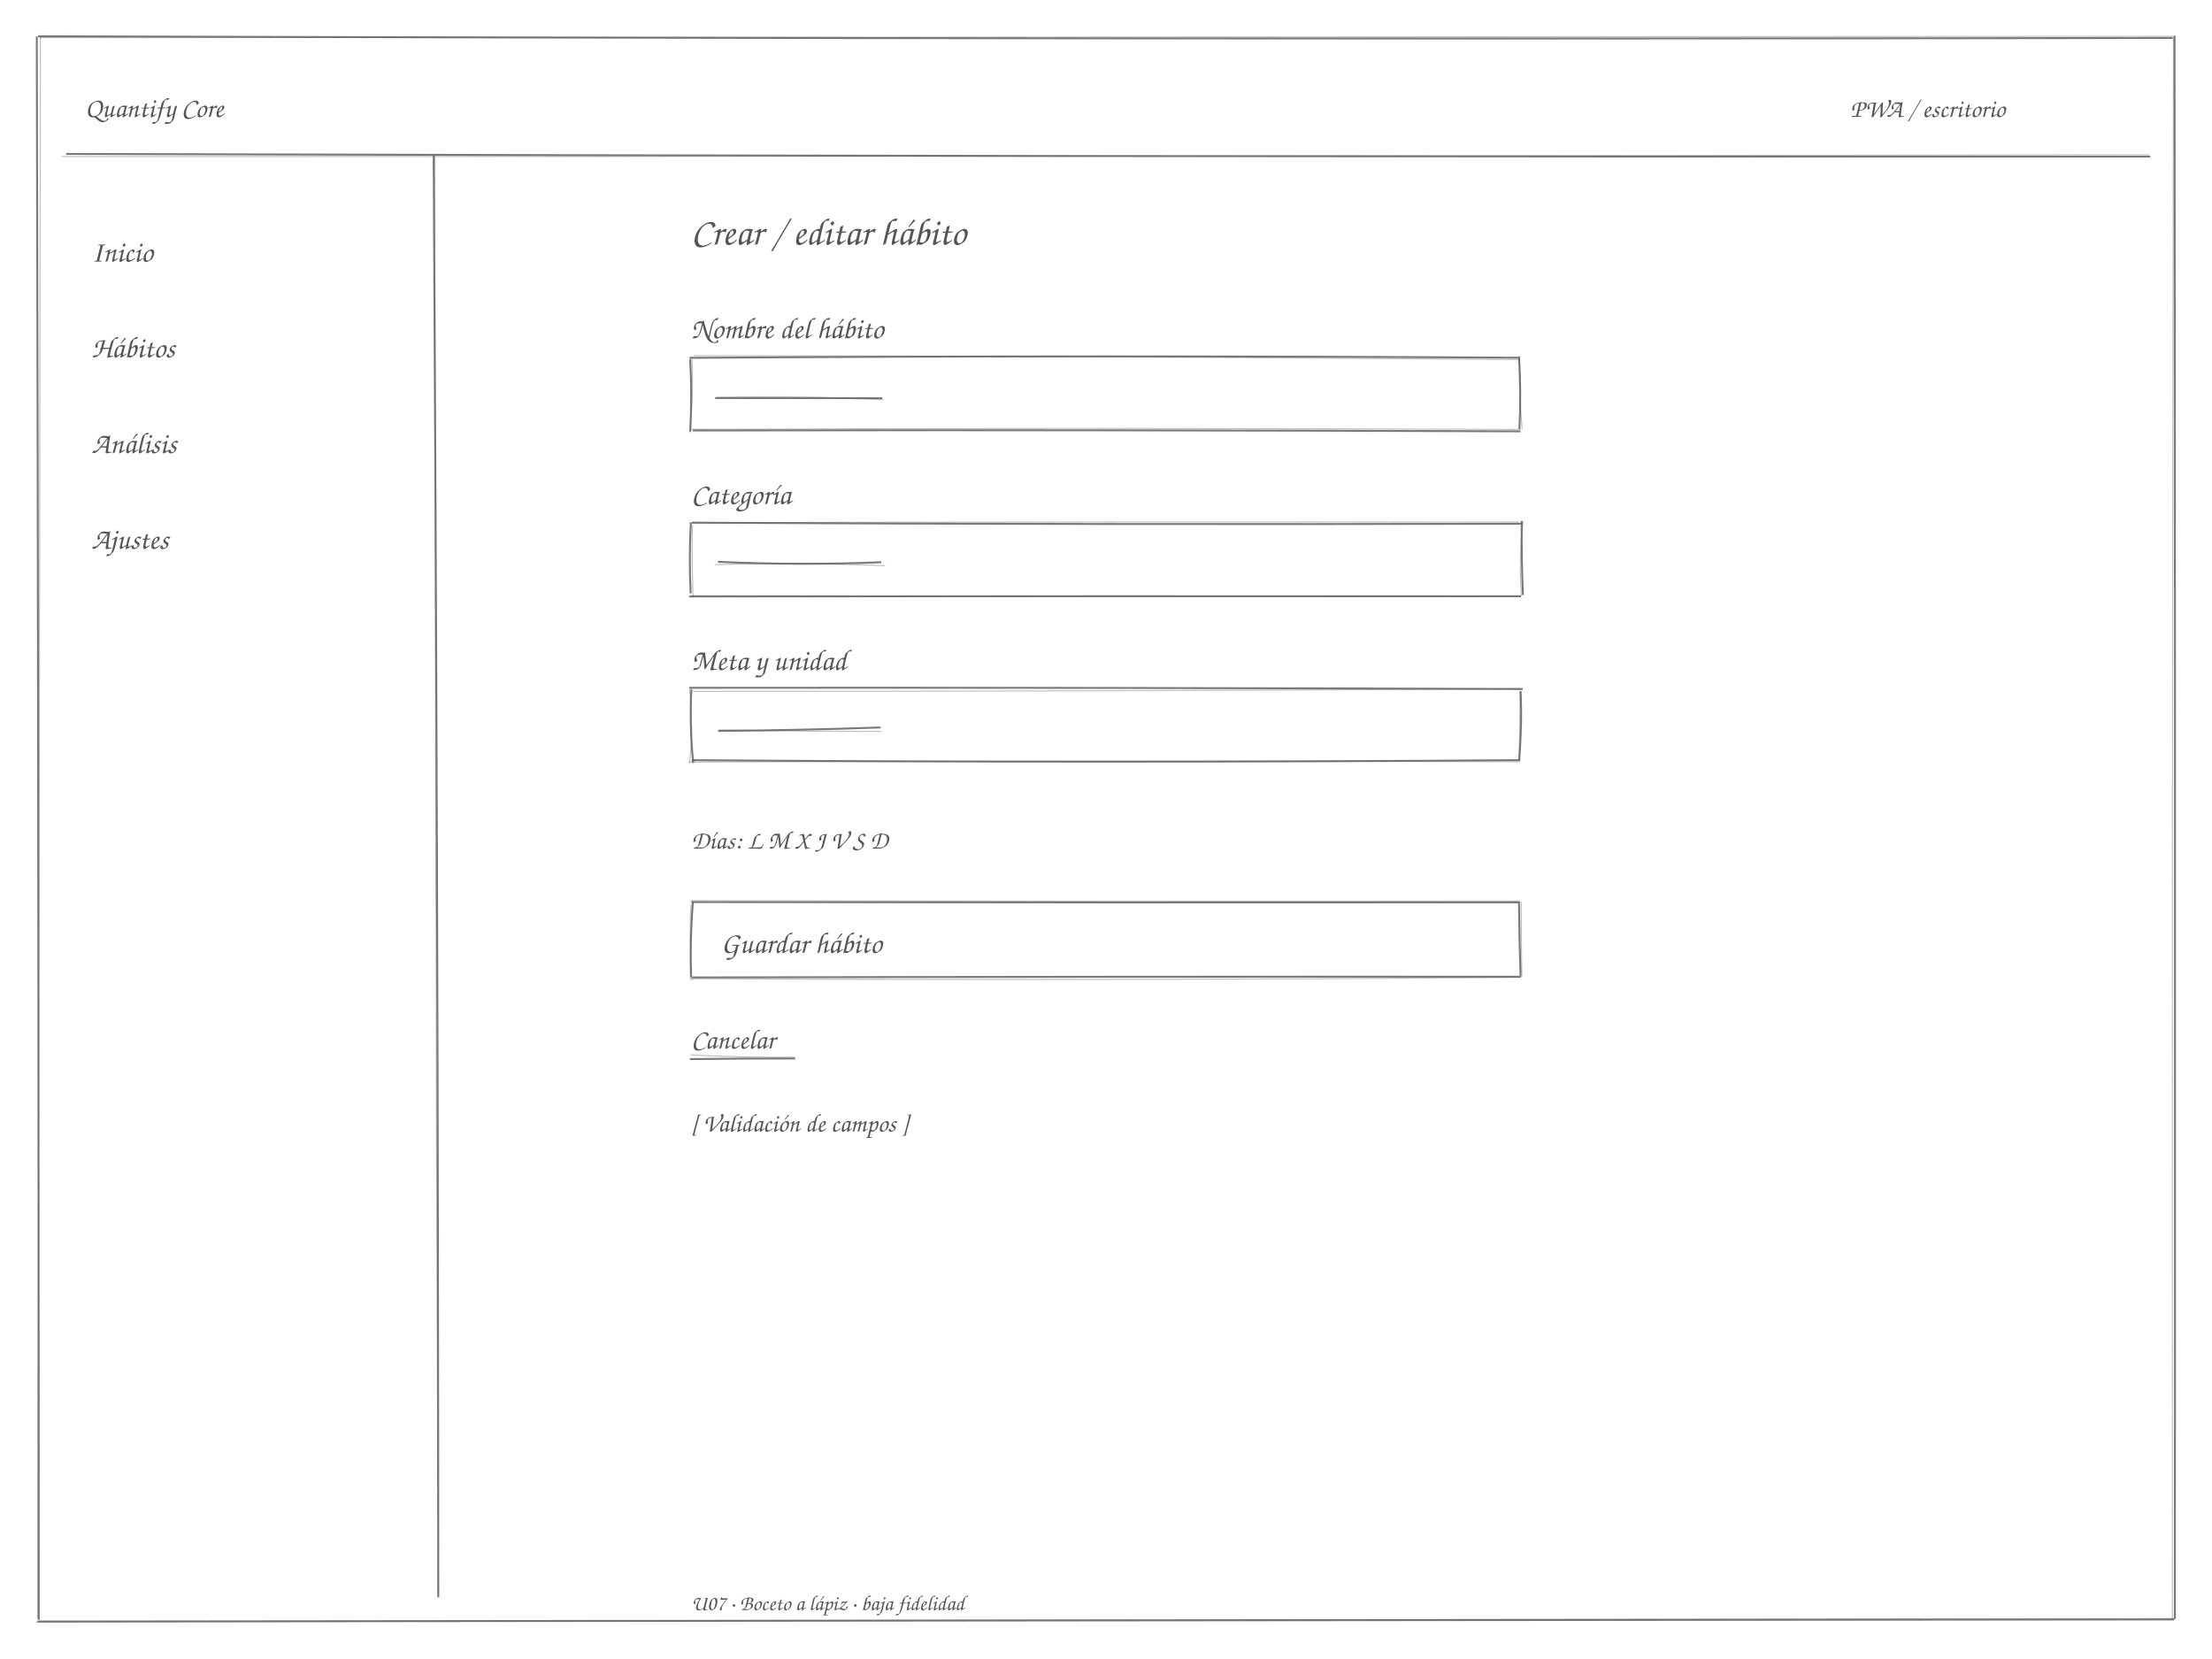
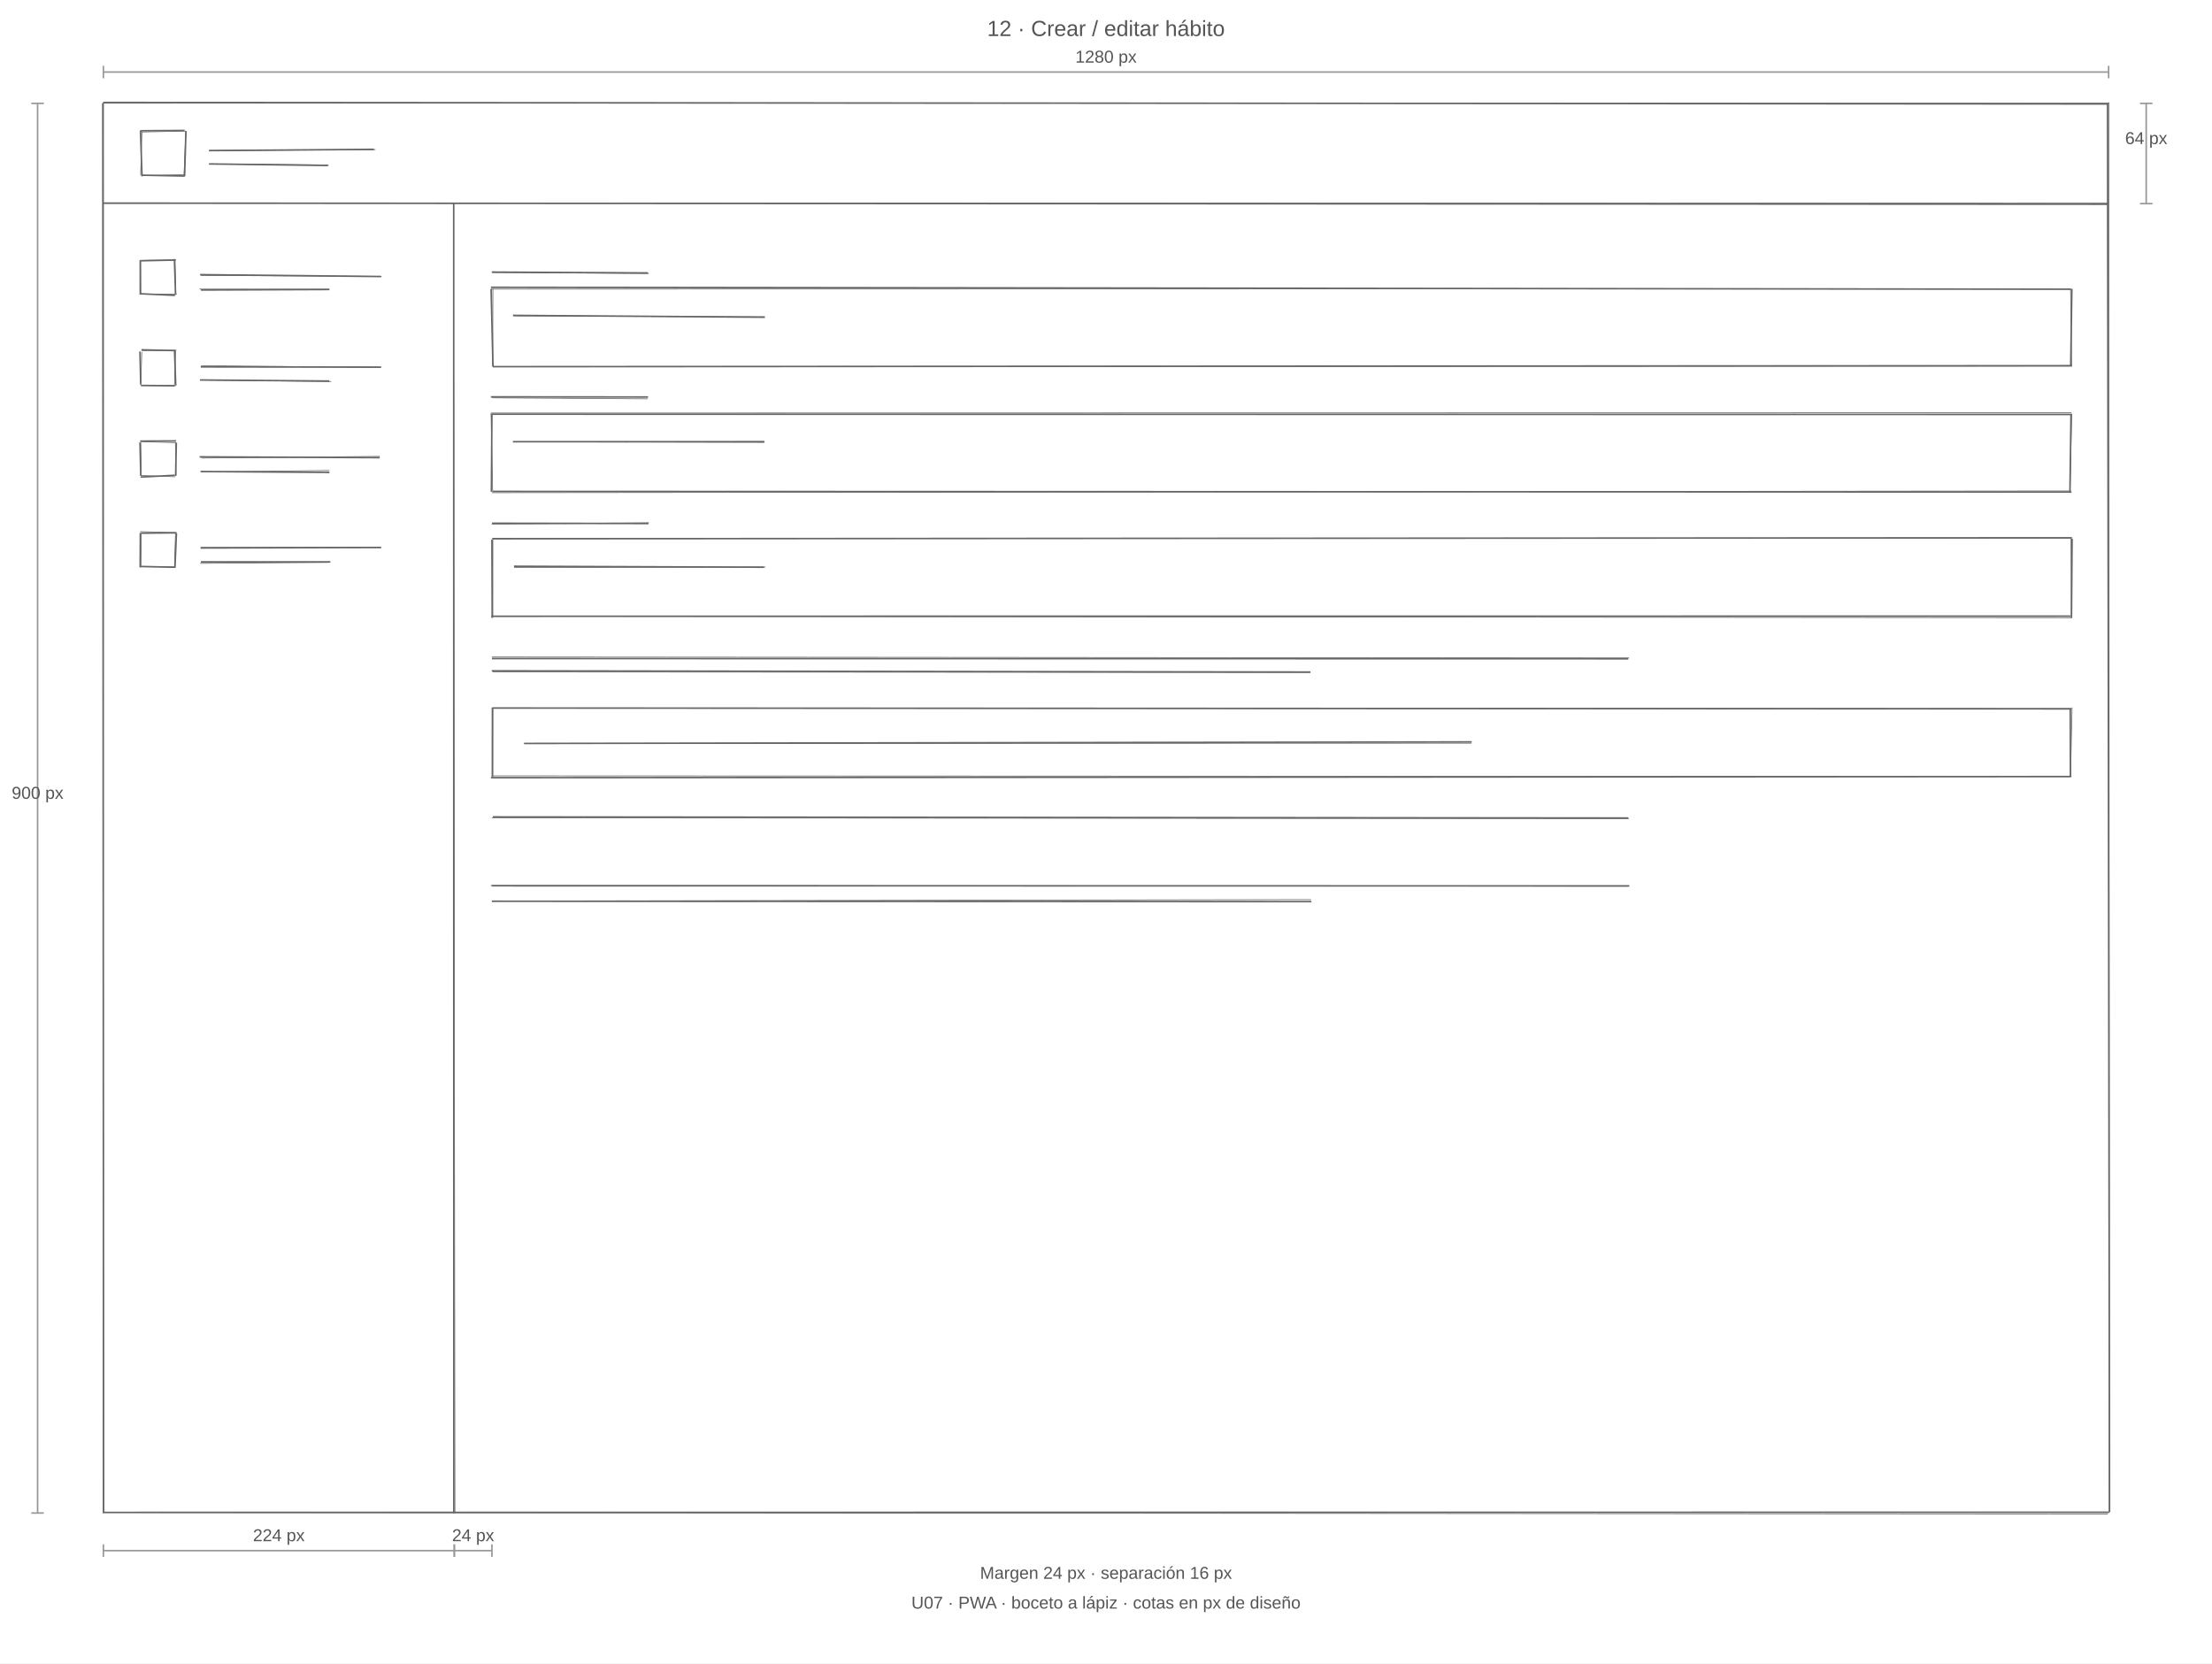
- <svg xmlns="http://www.w3.org/2000/svg" width="1040" height="780" viewBox="0 0 1040 780" role="img" aria-label="U07 Crear / editar hábito">
+ <svg xmlns="http://www.w3.org/2000/svg" width="1412" height="1062" viewBox="0 0 1412 1062" data-viewport="1280x900" role="img" aria-label="Crear / editar hábito">
  <rect width="100%" height="100%" fill="white" />
-   <path d="M 17.853 17.038 Q 519.147 18.617 1021.496 17.863" fill="none" stroke="#626262" stroke-width=".9" opacity=".85" />
-   <path d="M 18.595 17.712 Q 518.861 17.368 1022.964 17.081" fill="none" stroke="#626262" stroke-width=".5" opacity=".4" />
-   <path d="M 1022.401 16.903 Q 1022.744 388.896 1022.541 761.207" fill="none" stroke="#626262" stroke-width=".9" opacity=".85" />
-   <path d="M 1021.893 17.364 Q 1021.139 391.061 1021.403 761.423" fill="none" stroke="#626262" stroke-width=".5" opacity=".4" />
-   <path d="M 1022.206 761.402 Q 519.393 761.823 17.626 762.383" fill="none" stroke="#626262" stroke-width=".9" opacity=".85" />
-   <path d="M 1022.107 761 Q 519.862 761.483 16.933 762.607" fill="none" stroke="#626262" stroke-width=".5" opacity=".4" />
-   <path d="M 18.234 761.598 Q 18.173 389.236 17.301 17.157" fill="none" stroke="#626262" stroke-width=".9" opacity=".85" />
-   <path d="M 17.634 760.862 Q 18.486 390.47 19.016 17.486" fill="none" stroke="#626262" stroke-width=".5" opacity=".4" />
-   <text x="40" y="55" font-size="13" fill="#555" font-family="'Segoe Print','Comic Sans MS',cursive">Quantify Core</text>
-   <text x="870" y="55" font-size="12" fill="#555" font-family="'Segoe Print','Comic Sans MS',cursive">PWA / escritorio</text>
-   <path d="M 31.135 72.372 Q 519.714 73.758 1010.983 73.63" fill="none" stroke="#626262" stroke-width=".9" opacity=".85" />
-   <path d="M 29.066 73.611 Q 519.878 73.65 1010.417 72.733" fill="none" stroke="#626262" stroke-width=".5" opacity=".4" />
-   <text x="325" y="115" font-size="18" fill="#555" font-family="'Segoe Print','Comic Sans MS',cursive">Crear / editar hábito</text>
-   <path d="M 203.885 73.161 Q 205.97 412.257 206.068 750.992" fill="none" stroke="#626262" stroke-width=".9" opacity=".85" />
-   <path d="M 204.448 73.154 Q 204.628 411.463 205.995 750.35" fill="none" stroke="#626262" stroke-width=".5" opacity=".4" />
-   <text x="43" y="123" font-size="14" fill="#555" font-family="'Segoe Print','Comic Sans MS',cursive">Inicio</text>
-   <text x="43" y="168" font-size="14" fill="#555" font-family="'Segoe Print','Comic Sans MS',cursive">Hábitos</text>
-   <text x="43" y="213" font-size="14" fill="#555" font-family="'Segoe Print','Comic Sans MS',cursive">Análisis</text>
-   <text x="43" y="258" font-size="14" fill="#555" font-family="'Segoe Print','Comic Sans MS',cursive">Ajustes</text>
-   <text x="325" y="159" font-size="14" fill="#555" font-family="'Segoe Print','Comic Sans MS',cursive">Nombre del hábito</text>
-   <path d="M 324.134 168.246 Q 519.487 166.901 713.888 168.183" fill="none" stroke="#626262" stroke-width=".9" opacity=".85" />
-   <path d="M 326.12 167.214 Q 519.105 167.449 714.611 169.07" fill="none" stroke="#626262" stroke-width=".5" opacity=".4" />
-   <path d="M 714.191 167.515 Q 715.222 185.509 714.368 201.733" fill="none" stroke="#626262" stroke-width=".9" opacity=".85" />
-   <path d="M 714.497 168.284 Q 714.063 184.064 715.66 201.877" fill="none" stroke="#626262" stroke-width=".5" opacity=".4" />
-   <path d="M 714.864 202.804 Q 520.33 202.042 325.723 202.388" fill="none" stroke="#626262" stroke-width=".9" opacity=".85" />
-   <path d="M 715.047 201.923 Q 518.931 200.987 325.099 201.866" fill="none" stroke="#626262" stroke-width=".5" opacity=".4" />
-   <path d="M 324.525 203.1 Q 325.421 185.601 324.488 168.939" fill="none" stroke="#626262" stroke-width=".9" opacity=".85" />
-   <path d="M 324.384 201.284 Q 326.14 184.74 325.305 167.525" fill="none" stroke="#626262" stroke-width=".5" opacity=".4" />
-   <path d="M 336.265 187.138 Q 375.244 187.221 414.782 187.222" fill="none" stroke="#626262" stroke-width=".9" opacity=".85" />
-   <path d="M 336.565 186.897 Q 375.58 185.929 415.392 187.909" fill="none" stroke="#626262" stroke-width=".5" opacity=".4" />
-   <text x="325" y="237" font-size="14" fill="#555" font-family="'Segoe Print','Comic Sans MS',cursive">Categoría</text>
-   <path d="M 325.276 245.745 Q 520.959 246.758 715.449 246.247" fill="none" stroke="#626262" stroke-width=".9" opacity=".85" />
-   <path d="M 324.069 245.727 Q 518.875 245.27 714.181 245.449" fill="none" stroke="#626262" stroke-width=".5" opacity=".4" />
-   <path d="M 715.455 244.908 Q 715.308 262.744 716.018 279.772" fill="none" stroke="#626262" stroke-width=".9" opacity=".85" />
-   <path d="M 716.096 245.4 Q 714.043 263.066 715.294 280.191" fill="none" stroke="#626262" stroke-width=".5" opacity=".4" />
-   <path d="M 715.126 280.357 Q 518.974 280.233 323.979 280.441" fill="none" stroke="#626262" stroke-width=".9" opacity=".85" />
-   <path d="M 714.918 280.15 Q 520.255 280.547 325.214 280.082" fill="none" stroke="#626262" stroke-width=".5" opacity=".4" />
-   <path d="M 324.731 279.013 Q 323.918 263.66 324.778 245.838" fill="none" stroke="#626262" stroke-width=".9" opacity=".85" />
-   <path d="M 325.862 280.937 Q 325.214 263.39 325.529 246.643" fill="none" stroke="#626262" stroke-width=".5" opacity=".4" />
-   <path d="M 337.521 264.123 Q 375.524 265.904 414.364 264.337" fill="none" stroke="#626262" stroke-width=".9" opacity=".85" />
-   <path d="M 336.008 265.447 Q 376.94 264.382 416.071 265.98" fill="none" stroke="#626262" stroke-width=".5" opacity=".4" />
-   <text x="325" y="315" font-size="14" fill="#555" font-family="'Segoe Print','Comic Sans MS',cursive">Meta y unidad</text>
-   <path d="M 324.163 323.383 Q 520.667 323.211 715.939 323.949" fill="none" stroke="#626262" stroke-width=".9" opacity=".85" />
-   <path d="M 325.939 325.056 Q 520.905 325.088 715.195 323.845" fill="none" stroke="#626262" stroke-width=".5" opacity=".4" />
-   <path d="M 714.933 324.938 Q 715.624 339.928 714.31 357.085" fill="none" stroke="#626262" stroke-width=".9" opacity=".85" />
-   <path d="M 714.669 324.932 Q 714.661 341.642 714.168 357.235" fill="none" stroke="#626262" stroke-width=".5" opacity=".4" />
-   <path d="M 714.773 357.387 Q 518.968 358.848 325.23 357.403" fill="none" stroke="#626262" stroke-width=".9" opacity=".85" />
-   <path d="M 714.741 358.114 Q 518.968 357.465 323.973 358.295" fill="none" stroke="#626262" stroke-width=".5" opacity=".4" />
-   <path d="M 325.917 358.749 Q 324.112 339.968 325.086 324.093" fill="none" stroke="#626262" stroke-width=".9" opacity=".85" />
-   <path d="M 324.167 358.967 Q 326.103 341.596 324.126 322.96" fill="none" stroke="#626262" stroke-width=".5" opacity=".4" />
-   <path d="M 337.621 343.663 Q 377.12 343.317 414.057 342.024" fill="none" stroke="#626262" stroke-width=".9" opacity=".85" />
-   <path d="M 338.055 343.124 Q 377.004 343.971 414.479 343.855" fill="none" stroke="#626262" stroke-width=".5" opacity=".4" />
-   <text x="325" y="399" font-size="12" fill="#555" font-family="'Segoe Print','Comic Sans MS',cursive">Días: L  M  X  J  V  S  D</text>
-   <path d="M 325.063 424.119 Q 518.966 424.391 714.568 424.263" fill="none" stroke="#626262" stroke-width=".9" opacity=".85" />
-   <path d="M 324.541 423.46 Q 519.391 423.888 714.66 423.638" fill="none" stroke="#626262" stroke-width=".5" opacity=".4" />
-   <path d="M 714.174 424.464 Q 714.328 442.416 714.909 459.033" fill="none" stroke="#626262" stroke-width=".9" opacity=".85" />
-   <path d="M 715.223 423.855 Q 715.165 441.759 715.552 459.256" fill="none" stroke="#626262" stroke-width=".5" opacity=".4" />
-   <path d="M 714.939 459.205 Q 519.061 459.128 325.374 459.559" fill="none" stroke="#626262" stroke-width=".9" opacity=".85" />
-   <path d="M 715.173 459.535 Q 519.666 461.12 324.028 460.144" fill="none" stroke="#626262" stroke-width=".5" opacity=".4" />
-   <path d="M 324.871 459.522 Q 324.35 442.418 325.772 423.947" fill="none" stroke="#626262" stroke-width=".9" opacity=".85" />
-   <path d="M 325.357 461.013 Q 323.955 441.056 324.895 425.087" fill="none" stroke="#626262" stroke-width=".5" opacity=".4" />
-   <text x="339" y="448" font-size="14" fill="#555" font-family="'Segoe Print','Comic Sans MS',cursive">Guardar hábito</text>
-   <text x="325" y="493" font-size="13" fill="#555" font-family="'Segoe Print','Comic Sans MS',cursive">Cancelar</text>
-   <path d="M 324.333 497.959 Q 348.472 497.611 373.892 497.675" fill="none" stroke="#626262" stroke-width=".9" opacity=".85" />
-   <path d="M 324.705 495.964 Q 348.552 497.263 373.607 497.035" fill="none" stroke="#626262" stroke-width=".5" opacity=".4" />
-   <text x="325" y="532" font-size="12" fill="#555" font-family="'Segoe Print','Comic Sans MS',cursive">[ Validación de campos ]</text>
-   <text x="325" y="757" font-size="10" fill="#555" font-family="'Segoe Print','Comic Sans MS',cursive">U07 · Boceto a lápiz · baja fidelidad</text>
+   <g transform="translate(66 66)">
+     <g id="interface">
+       <path d="M-0.09 -0.586 L1279.481 0.376" fill="none" stroke="#666666" stroke-width="1" />
+       <path d="M-0.307 -0.083 L1280.362 -0.175" fill="none" stroke="#666666" stroke-width="0.45" />
+       <path d="M1279.307 -0.385 L1280.587 899.441" fill="none" stroke="#666666" stroke-width="1" />
+       <path d="M1280.244 -0.668 L1280.453 899.328" fill="none" stroke="#666666" stroke-width="0.45" />
+       <path d="M1280.329 899.517 L-0.065 899.613" fill="none" stroke="#666666" stroke-width="1" />
+       <path d="M1279.476 900.646 L-0.363 899.649" fill="none" stroke="#666666" stroke-width="0.45" />
+       <path d="M0.125 899.636 L-0.369 -0.108" fill="none" stroke="#666666" stroke-width="1" />
+       <path d="M-0.228 900.233 L0.065 -0.609" fill="none" stroke="#666666" stroke-width="0.45" />
+       <g data-ui="header" data-box="0,0,1280,64">
+         <path d="M-0.084 63.685 L1279.351 64.369" fill="none" stroke="#666666" stroke-width="1" />
+         <path d="M0.142 63.755 L1280.105 63.535" fill="none" stroke="#666666" stroke-width="0.45" />
+         <path d="M23.574 17.487 L51.777 17.307" fill="none" stroke="#666666" stroke-width="1" />
+         <path d="M24.296 18.286 L52.618 17.687" fill="none" stroke="#666666" stroke-width="0.45" />
+         <path d="M52.691 17.618 L51.826 46.461" fill="none" stroke="#666666" stroke-width="1" />
+         <path d="M52.598 18.384 L51.431 46.372" fill="none" stroke="#666666" stroke-width="0.45" />
+         <path d="M51.926 46.395 L24.254 45.837" fill="none" stroke="#666666" stroke-width="1" />
+         <path d="M51.321 45.489 L24.591 46.156" fill="none" stroke="#666666" stroke-width="0.45" />
+         <path d="M24.65 46.604 L23.664 17.485" fill="none" stroke="#666666" stroke-width="1" />
+         <path d="M23.773 45.673 L24.606 18.213" fill="none" stroke="#666666" stroke-width="0.45" />
+         <path d="M67.473 30.15 L172.688 29.331" fill="none" stroke="#666666" stroke-width="1" />
+         <path d="M67.323 30.112 L173.682 29.522" fill="none" stroke="#666666" stroke-width="0.45" />
+         <path d="M67.455 38.665 L143.363 39.651" fill="none" stroke="#666666" stroke-width="1" />
+         <path d="M67.508 38.705 L143.735 39.31" fill="none" stroke="#666666" stroke-width="0.45" />
+       </g>
+       <g data-ui="navigation" data-box="0,64,224,836">
+         <path d="M223.615 63.838 L223.694 900.173" fill="none" stroke="#666666" stroke-width="1" />
+         <path d="M223.429 63.43 L224.402 899.925" fill="none" stroke="#666666" stroke-width="0.45" />
+         <path d="M23.917 100.49 L46.201 100.025" fill="none" stroke="#666666" stroke-width="1" />
+         <path d="M24.44 100.236 L46.029 99.953" fill="none" stroke="#666666" stroke-width="0.45" />
+         <path d="M45.349 99.383 L46.06 121.919" fill="none" stroke="#666666" stroke-width="1" />
+         <path d="M45.711 100.669 L46.256 122.366" fill="none" stroke="#666666" stroke-width="0.45" />
+         <path d="M45.688 122.572 L23.625 121.564" fill="none" stroke="#666666" stroke-width="1" />
+         <path d="M46.694 121.842 L24.186 121.711" fill="none" stroke="#666666" stroke-width="0.45" />
+         <path d="M23.553 122.084 L23.54 100.134" fill="none" stroke="#666666" stroke-width="1" />
+         <path d="M23.867 122.135 L23.735 99.937" fill="none" stroke="#666666" stroke-width="0.45" />
+         <path d="M61.744 109.348 L177.238 110.554" fill="none" stroke="#666666" stroke-width="1" />
+         <path d="M62.168 109.845 L177.584 110.461" fill="none" stroke="#666666" stroke-width="0.45" />
+         <path d="M62.273 119.15 L144.233 118.834" fill="none" stroke="#666666" stroke-width="1" />
+         <path d="M61.315 118.556 L144.301 118.664" fill="none" stroke="#666666" stroke-width="0.45" />
+         <path d="M24.277 157.335 L46.187 157.844" fill="none" stroke="#666666" stroke-width="1" />
+         <path d="M24.619 157.862 L46.667 157.635" fill="none" stroke="#666666" stroke-width="0.45" />
+         <path d="M45.418 158.04 L46.179 180.116" fill="none" stroke="#666666" stroke-width="1" />
+         <path d="M46.077 158.217 L45.375 180.142" fill="none" stroke="#666666" stroke-width="0.45" />
+         <path d="M45.378 180.268 L23.95 180.091" fill="none" stroke="#666666" stroke-width="1" />
+         <path d="M46.155 180.333 L24.13 180.05" fill="none" stroke="#666666" stroke-width="0.45" />
+         <path d="M23.836 179.399 L23.342 158.402" fill="none" stroke="#666666" stroke-width="1" />
+         <path d="M23.865 179.901 L24.525 158.571" fill="none" stroke="#666666" stroke-width="0.45" />
+         <path d="M62.13 168.237 L177.322 168.391" fill="none" stroke="#666666" stroke-width="1" />
+         <path d="M62.317 167.466 L176.71 168.55" fill="none" stroke="#666666" stroke-width="0.45" />
+         <path d="M61.613 176.596 L144.196 177.272" fill="none" stroke="#666666" stroke-width="1" />
+         <path d="M62.572 176.624 L145.452 177.597" fill="none" stroke="#666666" stroke-width="0.45" />
+         <path d="M23.49 215.624 L46.406 215.52" fill="none" stroke="#666666" stroke-width="1" />
+         <path d="M24.571 215.969 L46.571 216.643" fill="none" stroke="#666666" stroke-width="0.45" />
+         <path d="M46.551 216.662 L46.119 237.906" fill="none" stroke="#666666" stroke-width="1" />
+         <path d="M45.959 216.571 L46.38 237.347" fill="none" stroke="#666666" stroke-width="0.45" />
+         <path d="M45.58 237.443 L23.798 238.568" fill="none" stroke="#666666" stroke-width="1" />
+         <path d="M45.794 238.391 L23.494 237.535" fill="none" stroke="#666666" stroke-width="0.45" />
+         <path d="M23.862 237.627 L23.372 216.516" fill="none" stroke="#666666" stroke-width="1" />
+         <path d="M24.14 237.637 L23.842 216.07" fill="none" stroke="#666666" stroke-width="0.45" />
+         <path d="M61.372 225.674 L176.375 226.18" fill="none" stroke="#666666" stroke-width="1" />
+         <path d="M62.558 226.456 L176.46 225.372" fill="none" stroke="#666666" stroke-width="0.45" />
+         <path d="M62.052 235.056 L144.293 235.589" fill="none" stroke="#666666" stroke-width="1" />
+         <path d="M62.671 235.363 L144.268 234.367" fill="none" stroke="#666666" stroke-width="0.45" />
+         <path d="M24.378 274.404 L46.682 274.193" fill="none" stroke="#666666" stroke-width="1" />
+         <path d="M23.426 273.406 L46.642 274.075" fill="none" stroke="#666666" stroke-width="0.45" />
+         <path d="M46.611 274.591 L45.683 296.52" fill="none" stroke="#666666" stroke-width="1" />
+         <path d="M46.038 274.073 L45.371 296.238" fill="none" stroke="#666666" stroke-width="0.45" />
+         <path d="M45.737 296.16 L23.721 295.672" fill="none" stroke="#666666" stroke-width="1" />
+         <path d="M45.629 295.932 L23.793 295.779" fill="none" stroke="#666666" stroke-width="0.45" />
+         <path d="M23.497 296.282 L23.591 274.253" fill="none" stroke="#666666" stroke-width="1" />
+         <path d="M23.944 295.411 L24.136 273.912" fill="none" stroke="#666666" stroke-width="0.45" />
+         <path d="M62.1 283.853 L177.336 283.547" fill="none" stroke="#666666" stroke-width="1" />
+         <path d="M61.963 283.516 L176.428 283.469" fill="none" stroke="#666666" stroke-width="0.45" />
+         <path d="M62.228 292.731 L144.905 292.717" fill="none" stroke="#666666" stroke-width="1" />
+         <path d="M61.796 293.682 L144.208 293.088" fill="none" stroke="#666666" stroke-width="0.45" />
+       </g>
+       <g data-ui="input" data-box="248,104,1008,64">
+         <path d="M247.921 107.709 L347.605 108.254" fill="none" stroke="#666666" stroke-width="1" />
+         <path d="M248.47 107.967 L348.217 108.617" fill="none" stroke="#666666" stroke-width="0.45" />
+         <path d="M247.364 117.425 L1255.936 118.661" fill="none" stroke="#666666" stroke-width="1" />
+         <path d="M247.594 118.584 L1255.679 118.372" fill="none" stroke="#666666" stroke-width="0.45" />
+         <path d="M1256.543 118.411 L1255.82 167.369" fill="none" stroke="#666666" stroke-width="1" />
+         <path d="M1255.727 118.16 L1256.37 168.021" fill="none" stroke="#666666" stroke-width="0.45" />
+         <path d="M1256.601 167.476 L248.609 168.098" fill="none" stroke="#666666" stroke-width="1" />
+         <path d="M1256.016 167.749 L248.673 168.115" fill="none" stroke="#666666" stroke-width="0.45" />
+         <path d="M248.683 168.033 L247.485 118.447" fill="none" stroke="#666666" stroke-width="1" />
+         <path d="M248.537 167.97 L248.624 118.044" fill="none" stroke="#666666" stroke-width="0.45" />
+         <path d="M261.454 135.356 L422.248 136.534" fill="none" stroke="#666666" stroke-width="1" />
+         <path d="M261.709 135.682 L422.138 136.248" fill="none" stroke="#666666" stroke-width="0.45" />
+       </g>
+       <g data-ui="input" data-box="248,184,1008,64">
+         <path d="M247.324 187.38 L347.692 187.458" fill="none" stroke="#666666" stroke-width="1" />
+         <path d="M248.211 188.011 L347.433 188.648" fill="none" stroke="#666666" stroke-width="0.45" />
+         <path d="M248.144 198.436 L1255.964 198.613" fill="none" stroke="#666666" stroke-width="1" />
+         <path d="M247.572 197.695 L1256.23 197.524" fill="none" stroke="#666666" stroke-width="0.45" />
+         <path d="M1256 198.326 L1255.316 248.628" fill="none" stroke="#666666" stroke-width="1" />
+         <path d="M1256.459 197.978 L1255.352 247.832" fill="none" stroke="#666666" stroke-width="0.45" />
+         <path d="M1256.289 248.127 L248.443 247.751" fill="none" stroke="#666666" stroke-width="1" />
+         <path d="M1256.048 247.444 L247.902 248.551" fill="none" stroke="#666666" stroke-width="0.45" />
+         <path d="M247.684 247.948 L248.003 198.072" fill="none" stroke="#666666" stroke-width="1" />
+         <path d="M248.479 247.778 L247.429 197.673" fill="none" stroke="#666666" stroke-width="0.45" />
+         <path d="M261.389 216.01 L421.934 215.974" fill="none" stroke="#666666" stroke-width="1" />
+         <path d="M261.808 216.072 L421.89 216.431" fill="none" stroke="#666666" stroke-width="0.45" />
+       </g>
+       <g data-ui="input" data-box="248,264,1008,64">
+         <path d="M248.075 268.068 L347.951 268.235" fill="none" stroke="#666666" stroke-width="1" />
+         <path d="M247.838 268.669 L348.188 267.76" fill="none" stroke="#666666" stroke-width="0.45" />
+         <path d="M248.314 277.978 L1256.635 277.354" fill="none" stroke="#666666" stroke-width="1" />
+         <path d="M248.042 277.74 L1255.305 277.599" fill="none" stroke="#666666" stroke-width="0.45" />
+         <path d="M1256.686 277.988 L1256.305 328.527" fill="none" stroke="#666666" stroke-width="1" />
+         <path d="M1255.968 277.401 L1256.219 328.431" fill="none" stroke="#666666" stroke-width="0.45" />
+         <path d="M1255.591 327.376 L247.682 327.449" fill="none" stroke="#666666" stroke-width="1" />
+         <path d="M1256.342 328.369 L248.613 327.459" fill="none" stroke="#666666" stroke-width="0.45" />
+         <path d="M248.331 328.425 L248.338 278.564" fill="none" stroke="#666666" stroke-width="1" />
+         <path d="M248.047 328.551 L247.765 278.416" fill="none" stroke="#666666" stroke-width="0.45" />
+         <path d="M262.094 295.532 L421.735 296.141" fill="none" stroke="#666666" stroke-width="1" />
+         <path d="M262.195 296.375 L422.629 296.021" fill="none" stroke="#666666" stroke-width="0.45" />
+       </g>
+       <g data-ui="text" data-box="248,344,1008,26">
+         <path d="M248.014 354.455 L973.404 354.6" fill="none" stroke="#666666" stroke-width="1" />
+         <path d="M247.888 353.458 L973.868 354.066" fill="none" stroke="#666666" stroke-width="0.45" />
+         <path d="M247.928 362.301 L770.513 363.069" fill="none" stroke="#666666" stroke-width="1" />
+         <path d="M248.464 363.008 L770.25 363.34" fill="none" stroke="#666666" stroke-width="0.45" />
+       </g>
+       <g data-ui="button" data-box="248,386,1008,44">
+         <path d="M248.213 386.045 L1256.323 386.572" fill="none" stroke="#666666" stroke-width="1" />
+         <path d="M248.03 386.167 L1256.161 386.398" fill="none" stroke="#666666" stroke-width="0.45" />
+         <path d="M1255.518 386.396 L1255.649 429.871" fill="none" stroke="#666666" stroke-width="1" />
+         <path d="M1256.682 385.689 L1255.705 430.354" fill="none" stroke="#666666" stroke-width="0.45" />
+         <path d="M1255.573 429.792 L247.366 430.528" fill="none" stroke="#666666" stroke-width="1" />
+         <path d="M1256.419 429.759 L248.05 429.329" fill="none" stroke="#666666" stroke-width="0.45" />
+         <path d="M248.298 430.133 L248.343 385.82" fill="none" stroke="#666666" stroke-width="1" />
+         <path d="M248.535 429.747 L248.613 385.919" fill="none" stroke="#666666" stroke-width="0.45" />
+         <path d="M268.588 408.661 L873.448 407.675" fill="none" stroke="#666666" stroke-width="1" />
+         <path d="M268.503 408.696 L873.304 408.514" fill="none" stroke="#666666" stroke-width="0.45" />
+       </g>
+       <g data-ui="link" data-box="248,446,1008,28">
+         <path d="M248.596 455.562 L973.443 456.261" fill="none" stroke="#666666" stroke-width="1" />
+         <path d="M247.951 456.156 L973.666 456.647" fill="none" stroke="#666666" stroke-width="0.45" />
+       </g>
+       <g data-ui="text" data-box="248,490,1008,26">
+         <path d="M247.892 499.522 L974.071 499.606" fill="none" stroke="#666666" stroke-width="1" />
+         <path d="M247.314 499.35 L973.204 499.784" fill="none" stroke="#666666" stroke-width="0.45" />
+         <path d="M247.922 509.408 L771.113 509.651" fill="none" stroke="#666666" stroke-width="1" />
+         <path d="M248.587 509.276 L770.89 508.347" fill="none" stroke="#666666" stroke-width="0.45" />
+       </g>
+     </g>
+     <g id="dimensions">
+       <text x="640" y="-43" text-anchor="middle" font-family="Arial,sans-serif" font-size="14" fill="#555555">12 · Crear / editar hábito</text>
+       <g data-dimension="1280 px" stroke="#999999" fill="none">
+         <path d="M0 -20L1280 -20" />
+         <path d="M0 -24v8M1280 -24v8" />
+       </g>
+       <text x="640" y="-26" text-anchor="middle" font-family="Arial,sans-serif" font-size="11" fill="#555555">1280 px</text>
+       <g data-dimension="900 px" stroke="#999999" fill="none">
+         <path d="M-42 0L-42 900" />
+         <path d="M-46 0h8M-46 900h8" />
+       </g>
+       <text x="-42" y="444" text-anchor="middle" font-family="Arial,sans-serif" font-size="11" fill="#555555">900 px</text>
+       <g data-dimension="64 px" stroke="#999999" fill="none">
+         <path d="M1304 0L1304 64" />
+         <path d="M1300 0h8M1300 64h8" />
+       </g>
+       <text x="1304" y="26" text-anchor="middle" font-family="Arial,sans-serif" font-size="11" fill="#555555">64 px</text>
+       <g data-dimension="24 px" stroke="#999999" fill="none">
+         <path d="M224 924L248 924" />
+         <path d="M224 920v8M248 920v8" />
+       </g>
+       <text x="236" y="918" text-anchor="middle" font-family="Arial,sans-serif" font-size="11" fill="#555555">24 px</text>
+       <g data-dimension="224 px" stroke="#999999" fill="none">
+         <path d="M0 924L224 924" />
+         <path d="M0 920v8M224 920v8" />
+       </g>
+       <text x="112" y="918" text-anchor="middle" font-family="Arial,sans-serif" font-size="11" fill="#555555">224 px</text>
+       <text x="640" y="942" text-anchor="middle" font-family="Arial,sans-serif" font-size="11" fill="#555555">Margen 24 px · separación 16 px</text>
+       <text x="640" y="961" text-anchor="middle" font-family="Arial,sans-serif" font-size="11" fill="#555555">U07 · PWA · boceto a lápiz · cotas en px de diseño</text>
+     </g>
+   </g>
</svg>
